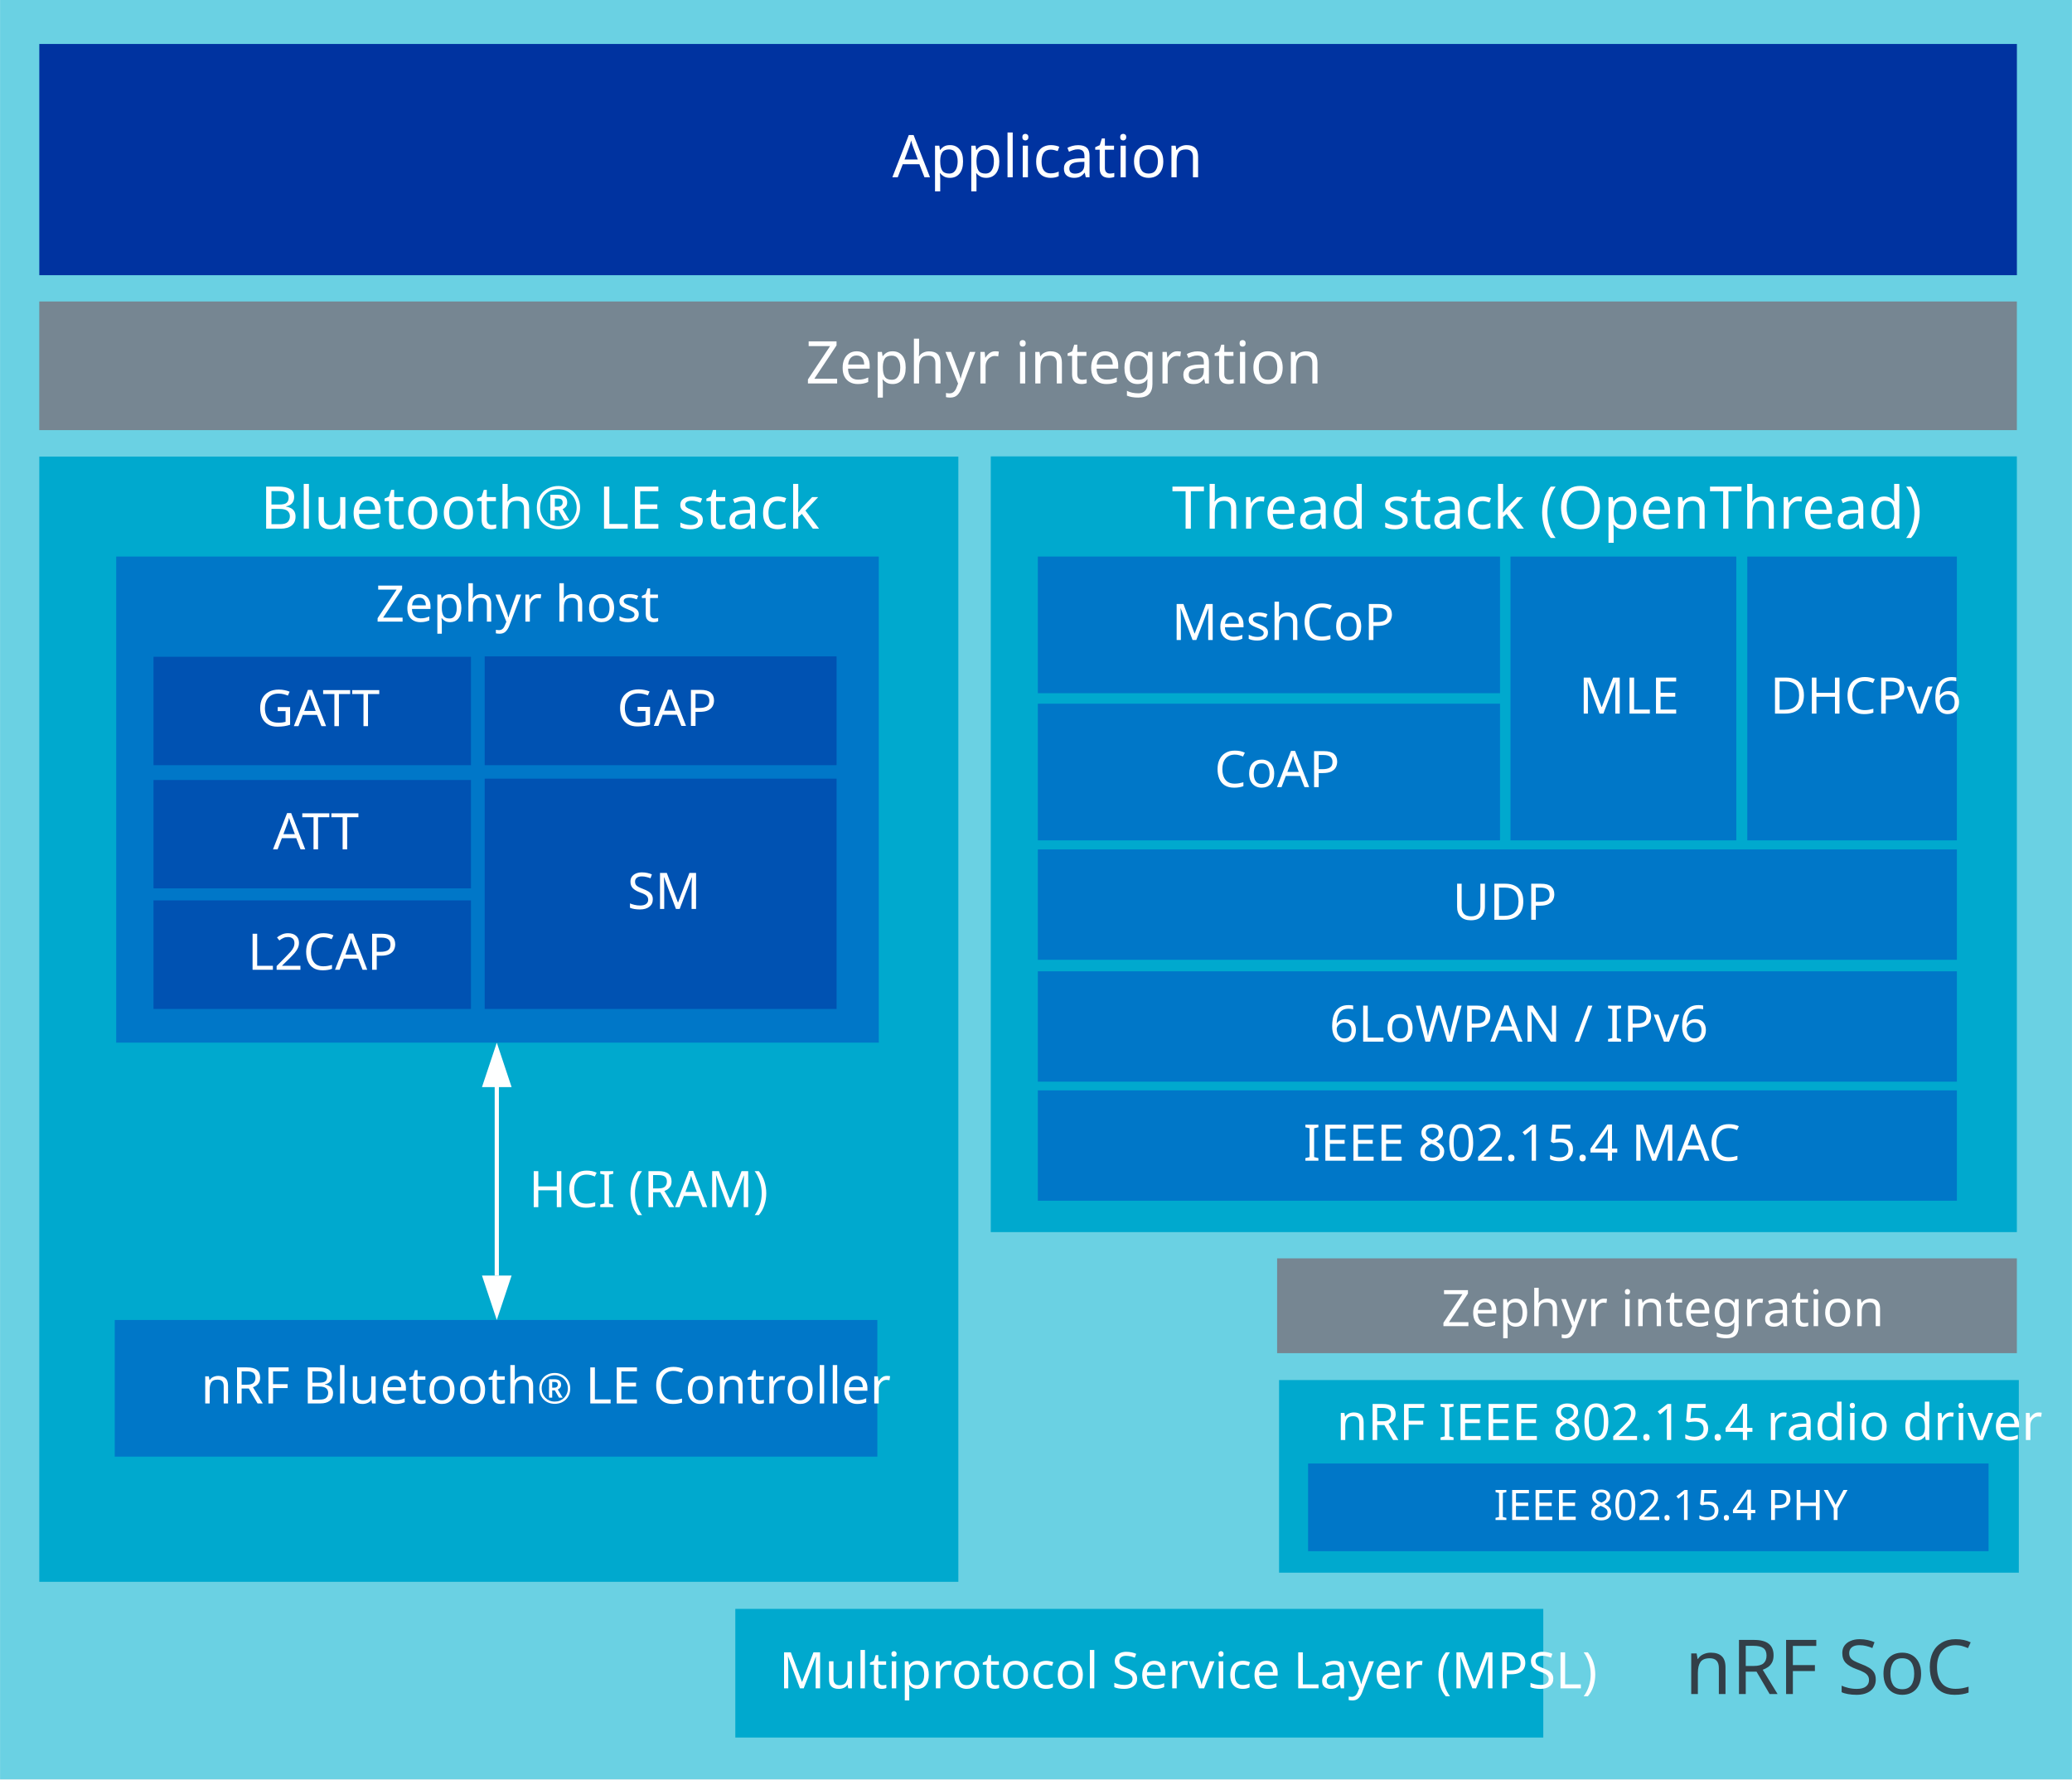
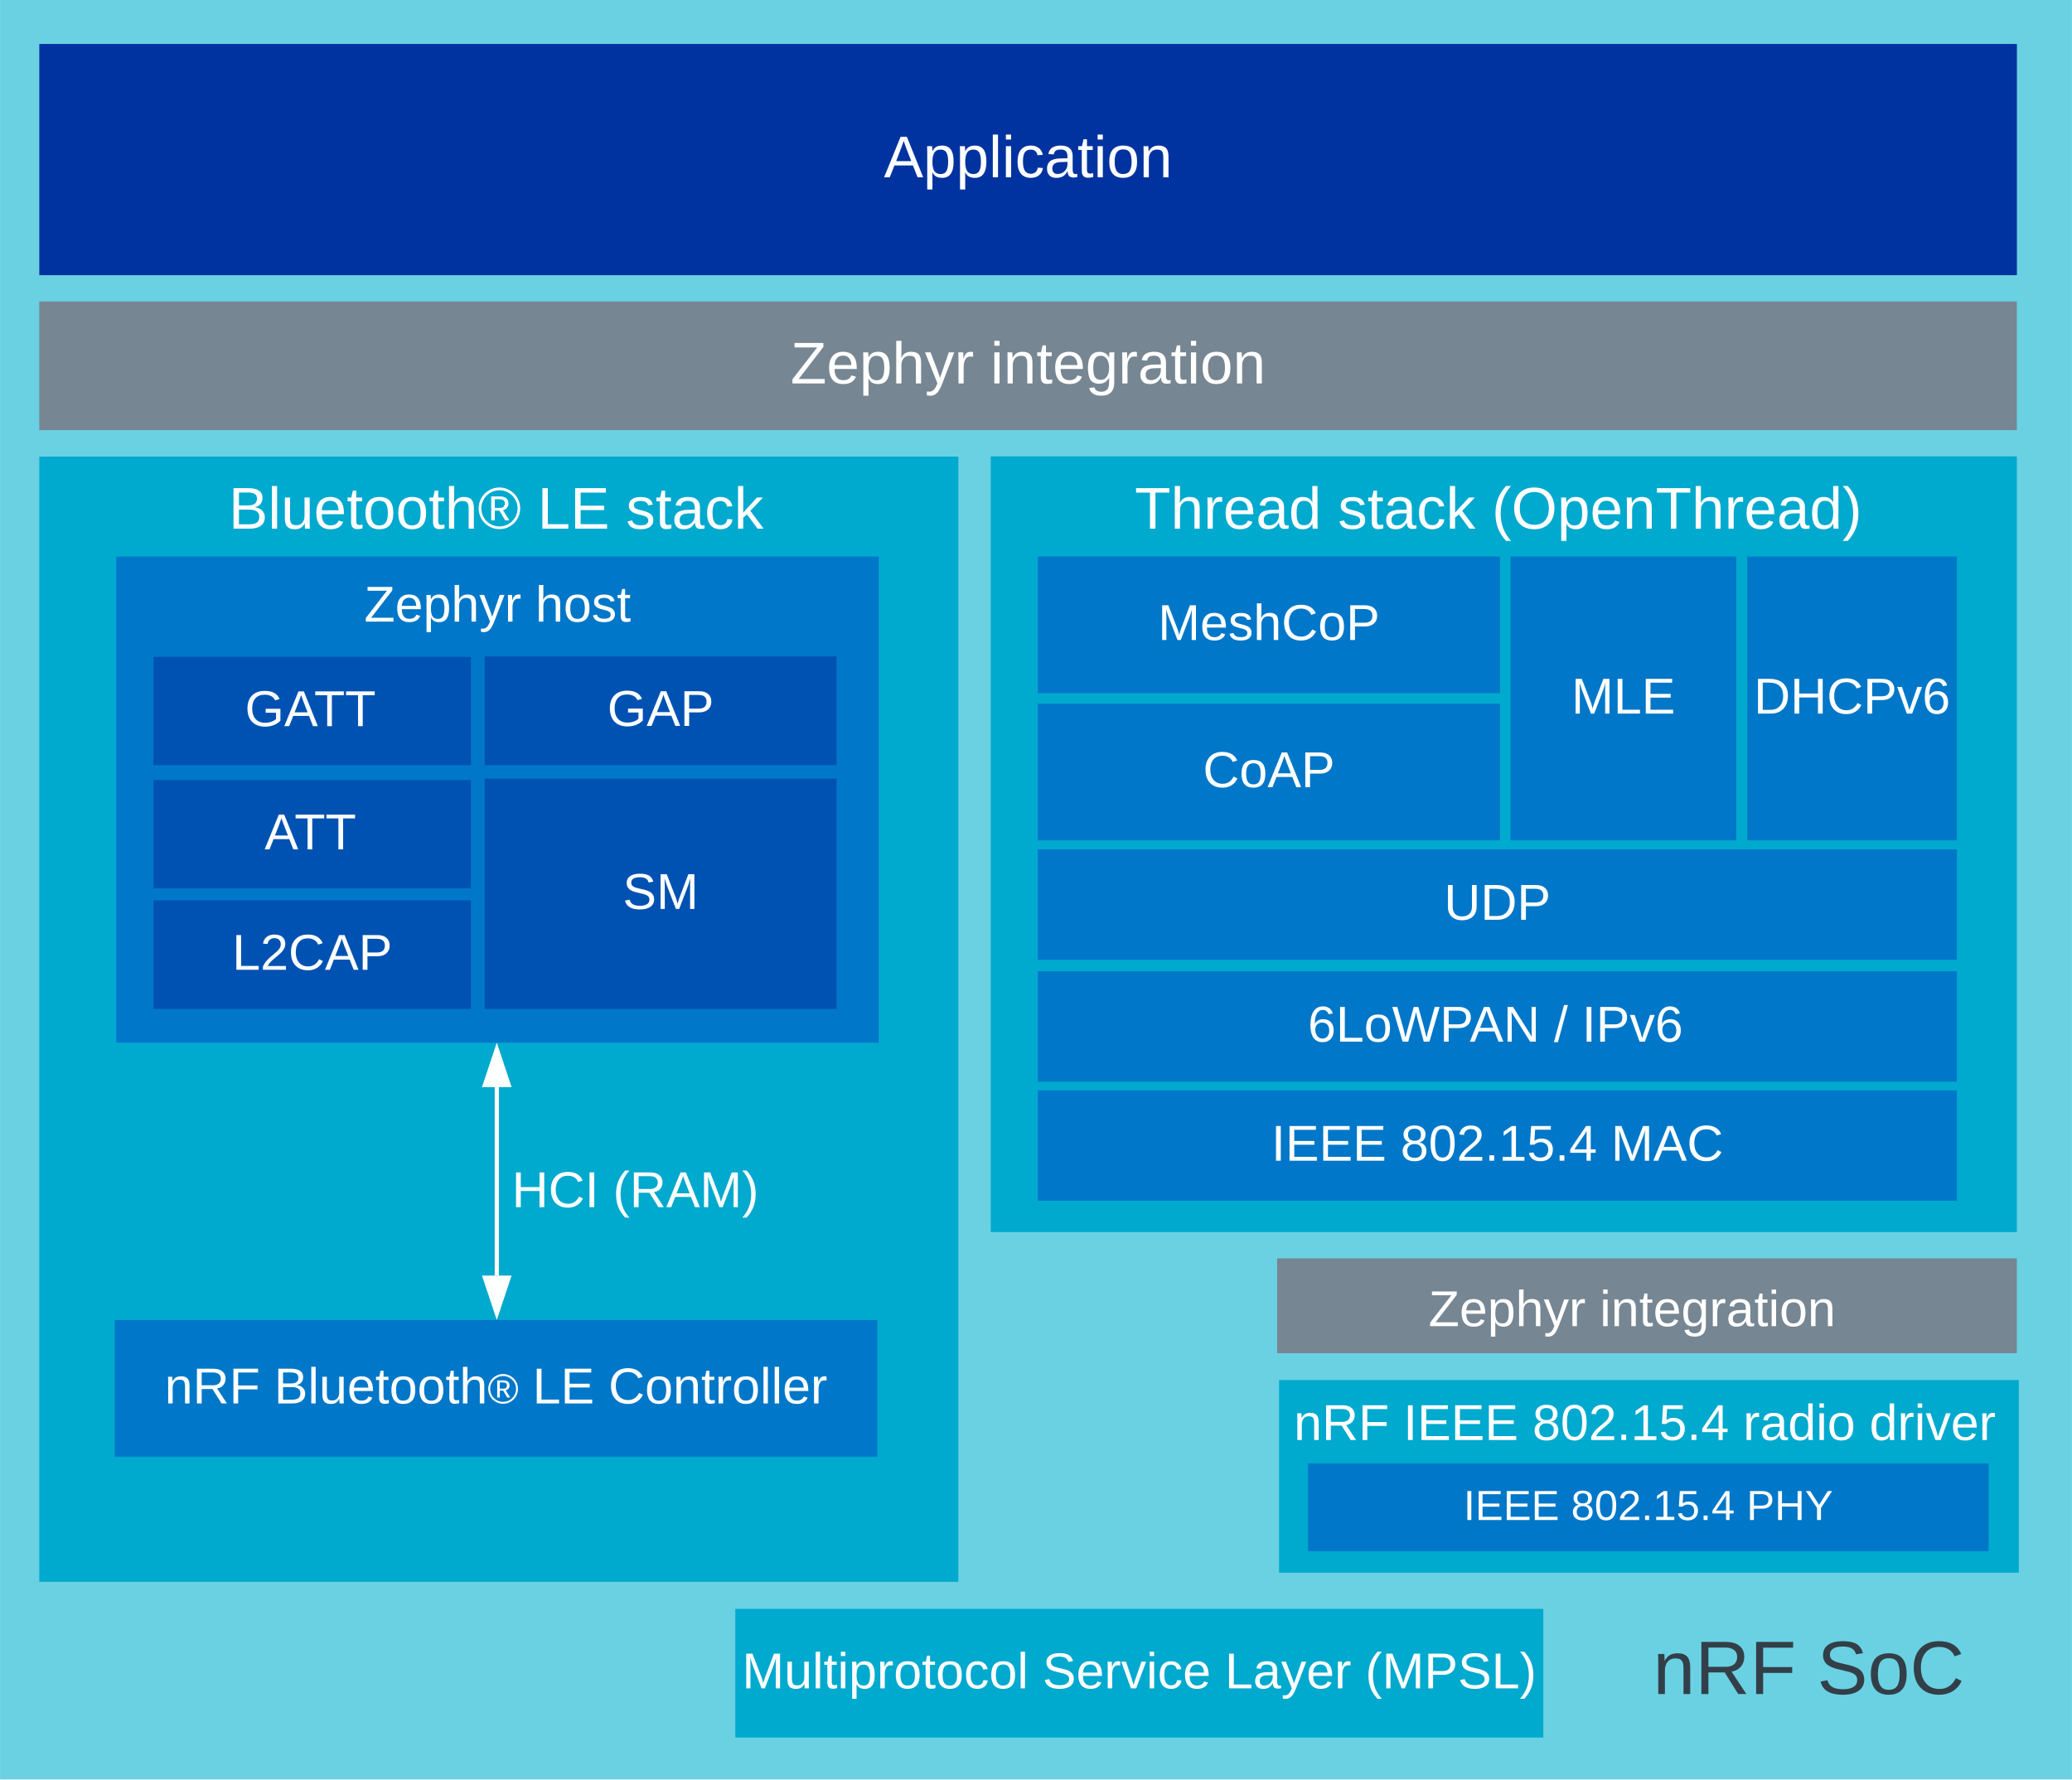
<svg xmlns="http://www.w3.org/2000/svg" xmlns:xlink="http://www.w3.org/1999/xlink" width="6.837in" height="5.872in" viewBox="0 0 492.236 422.787" xml:space="preserve" color-interpolation-filters="sRGB" class="st16">
  <style type="text/css">
	
		.st1 {fill:#6ad1e3;stroke:none;stroke-linecap:round;stroke-linejoin:round;stroke-width:0.75}
		.st2 {stroke:none;stroke-linecap:round;stroke-linejoin:round;stroke-width:0.75}
- 		.st3 {fill:#333f48;font-family:Calibri;font-size:1.5em}
+ 		.st3 {fill:#333f48;font-family:Arial;font-size:1.5em}
		.st4 {fill:#0033a0;stroke:none;stroke-width:1}
- 		.st5 {fill:#ffffff;font-family:Calibri;font-size:1.167em}
+ 		.st5 {fill:#ffffff;font-family:Arial;font-size:1.167em}
		.st6 {fill:#00a9ce;stroke:none;stroke-width:1}
- 		.st7 {fill:#ffffff;font-family:Calibri;font-size:1em}
+ 		.st7 {fill:#ffffff;font-family:Arial;font-size:1em}
		.st8 {fill:#0077c8;stroke:none;stroke-width:1}
		.st9 {font-size:0.833em}
		.st10 {fill:#768692;stroke:none;stroke-width:1}
		.st11 {marker-end:url(#mrkr13-49);marker-start:url(#mrkr13-47);stroke:#feffff;stroke-linecap:butt;stroke-width:1}
		.st12 {fill:#feffff;fill-opacity:1;stroke:#feffff;stroke-opacity:1;stroke-width:0.284}
		.st13 {fill:#0033a0;fill-opacity:0.55;stroke:none;stroke-linecap:round;stroke-linejoin:round;stroke-width:0.75}
		.st14 {fill:none;stroke:none;stroke-width:1}
- 		.st15 {fill:#ffffff;font-family:Calibri;font-size:0.833em}
+ 		.st15 {fill:#ffffff;font-family:Arial;font-size:0.833em}
		.st16 {fill:none;fill-rule:evenodd;font-size:12px;overflow:visible;stroke-linecap:square;stroke-miterlimit:3}
	
	</style>
  <defs id="Markers">
    <g id="lend13">
      <path d="M 3 1 L 0 0 L 3 -1 L 3 1 " style="stroke:none" />
    </g>
    <marker id="mrkr13-47" class="st12" refX="10.2" orient="auto" markerUnits="strokeWidth" overflow="visible">
      <use xlink:href="#lend13" transform="scale(3.52) " />
    </marker>
    <marker id="mrkr13-49" class="st12" refX="-10.56" orient="auto" markerUnits="strokeWidth" overflow="visible">
      <use xlink:href="#lend13" transform="scale(-3.52,-3.52) " />
    </marker>
  </defs>
  <g>
    <g id="shape661-1">
      <path d="M492.24 0 L0 0 L0 422.79 L492.24 422.79 L492.24 0 Z" class="st1" />
    </g>
    <g id="shape662-3" transform="translate(374.155,-9.92126)">
      <path d="M111.13 391.32 L0 391.32 L0 422.79 L111.13 422.79 L111.13 391.32" class="st2" />
-       <text x="26.1" y="412.45" class="st3">nRF SoC</text>
+       <text x="18.55" y="412.45" class="st3">nRF SoC</text>
    </g>
    <g id="shape663-7" transform="translate(9.32043,-357.401)">
      <path d="M0 367.85 L0 422.79 L469.84 422.79 L469.84 367.85 L0 367.85 L0 367.85 Z" class="st4" />
-       <text x="202.67" y="399.52" class="st5">Application</text>
+       <text x="200.68" y="399.52" class="st5">Application</text>
    </g>
    <g id="shape665-10" transform="translate(9.32043,-46.9293)">
      <path d="M0 155.42 L0 422.79 L218.35 422.79 L218.35 155.42 L0 155.42 L0 155.42 Z" class="st6" />
    </g>
    <g id="shape666-12" transform="translate(27.2446,-290.132)">
      <path d="M181.18 400.31 L0 400.31 L0 422.79 L181.18 422.79 L181.18 400.31" class="st2" />
-       <text x="34.61" y="415.75" class="st5">Bluetooth® LE stack</text>
+       <text x="27.06" y="415.75" class="st5">Bluetooth® LE stack</text>
    </g>
    <g id="shape667-16" transform="translate(235.371,-130.024)">
      <path d="M0 238.47 L0 422.79 L243.78 422.79 L243.78 238.47 L0 238.47 L0 238.47 Z" class="st6" />
    </g>
    <g id="shape668-18" transform="translate(246.983,-290.132)">
      <path d="M217.92 400.31 L0 400.31 L0 422.79 L217.92 422.79 L217.92 400.31" class="st2" />
-       <text x="31.41" y="415.75" class="st5">Thread stack (OpenThread)</text>
+       <text x="22.59" y="415.75" class="st5">Thread stack (OpenThread)</text>
    </g>
    <g id="shape685-22" transform="translate(174.683,-9.92126)">
      <rect x="0" y="392.216" width="191.955" height="30.572" class="st6" />
-       <text x="10.42" y="411.1" class="st7">Multiprotocol Service Layer (MPSL)</text>
+       <text x="1.61" y="411.1" class="st7">Multiprotocol Service Layer (MPSL)</text>
    </g>
    <g id="shape686-25" transform="translate(27.2446,-76.67)">
      <rect x="0" y="390.322" width="181.178" height="32.465" class="st8" />
-       <text x="20.48" y="410.15" class="st7">nRF Bluetooth<tspan class="st9">®</tspan> LE Controller</text>
+       <text x="11.87" y="410.15" class="st7">nRF Bluetooth<tspan class="st9">®</tspan> LE Controller</text>
    </g>
    <g id="shape698-29" transform="translate(119.18,-132.801)">
      <path d="M63.5 409.3 L0 409.3 L0 422.79 L63.5 422.79 L63.5 409.3" class="st2" />
-       <text x="6.45" y="419.64" class="st7">HCI (RAM)</text>
+       <text x="2.42" y="419.64" class="st7">HCI (RAM)</text>
    </g>
    <g id="shape699-33" transform="translate(9.31215,-320.585)">
      <path d="M0 392.22 L0 422.79 L469.84 422.79 L469.84 392.22 L0 392.22 L0 392.22 Z" class="st10" />
-       <text x="182.09" y="411.7" class="st5">Zephyr integration</text>
+       <text x="178.5" y="411.7" class="st5">Zephyr integration</text>
    </g>
    <g id="group701-36" transform="translate(303.403,-98.7481)">
      <g id="shape702-37" transform="translate(1.79057E-12,-2.50527)">
        <rect x="0" y="400.261" width="175.748" height="22.526" class="st10" />
      </g>
      <g id="shape701-39">
-         <text x="39.06" y="413.87" class="st7">Zephyr integration</text>
+         <text x="35.98" y="413.87" class="st7">Zephyr integration</text>
      </g>
    </g>
    <g id="shape766-41" transform="translate(110.922,-175.036)">
      <path d="M7.09 432.99 L7.09 433.35 L7.09 478.13" class="st11" />
    </g>
    <g id="group779-50" transform="translate(246.556,-137.48)">
      <g id="shape669-51">
        <path d="M218.35 396.57 L0 396.57 L0 422.79 L218.35 422.79 L218.35 396.57 Z" class="st8" />
-         <text x="63.08" y="413.28" class="st7">IEEE 802.15.4 MAC</text>
+         <text x="55.48" y="413.28" class="st7">IEEE 802.15.4 MAC</text>
      </g>
      <g id="shape671-54" transform="translate(1.43885E-13,-57.252)">
        <path d="M218.35 396.57 L0 396.57 L0 422.79 L218.35 422.79 L218.35 396.57 Z" class="st8" />
-         <text x="98.53" y="413.28" class="st7">UDP</text>
+         <text x="96.51" y="413.28" class="st7">UDP</text>
      </g>
      <g id="shape673-57" transform="translate(1.43885E-13,-28.2893)">
        <path d="M218.35 396.57 L0 396.57 L0 422.79 L218.35 422.79 L218.35 396.57 Z" class="st8" />
-         <text x="69.27" y="413.28" class="st7">6LoWPAN / IPv6</text>
+         <text x="64.15" y="413.28" class="st7">6LoWPAN / IPv6</text>
      </g>
      <g id="shape675-60" transform="translate(3.19744E-14,-85.6295)">
        <path d="M109.8 390.32 L0 390.32 L0 422.79 L109.8 422.79 L109.8 390.32 Z" class="st8" />
-         <text x="41.96" y="410.15" class="st7">CoAP</text>
+         <text x="39.22" y="410.15" class="st7">CoAP</text>
      </g>
      <g id="shape677-63" transform="translate(3.19744E-14,-120.592)">
        <path d="M109.8 390.32 L0 390.32 L0 422.79 L109.8 422.79 L109.8 390.32 Z" class="st8" />
-         <text x="31.82" y="410.15" class="st7">MeshCoP</text>
+         <text x="28.55" y="410.15" class="st7">MeshCoP</text>
      </g>
      <g id="shape679-66" transform="translate(112.292,-85.6295)">
        <path d="M0 422.79 L0 355.36 L53.65 355.36 L53.65 422.79 L0 422.79 Z" class="st8" />
-         <text x="16.24" y="392.67" class="st7">MLE</text>
+         <text x="14.49" y="392.67" class="st7">MLE</text>
      </g>
      <g id="shape681-69" transform="translate(168.554,-85.6295)">
        <path d="M0 422.79 L0 355.36 L49.79 355.36 L49.79 422.79 L0 422.79 Z" class="st8" />
-         <text x="5.42" y="392.67" class="st7">DHCPv6</text>
+         <text x="1.56" y="392.67" class="st7">DHCPv6</text>
      </g>
    </g>
    <g id="group780-72" transform="translate(27.5934,-170.181)">
      <g id="shape683-73" transform="translate(0,-4.85509)">
        <rect x="0" y="307.286" width="181.178" height="115.501" class="st8" />
      </g>
      <g id="shape687-75" transform="translate(8.8633,-12.8723)">
        <path d="M75.42 397 L0 397 L0 422.79 L75.42 422.79 L75.42 397 Z" class="st13" />
-         <text x="22.38" y="413.49" class="st7">L2CAP</text>
+         <text x="18.7" y="413.49" class="st7">L2CAP</text>
      </g>
      <g id="shape689-78" transform="translate(8.8633,-70.7977)">
        <path d="M75.42 397.04 L0 397.04 L0 422.79 L75.42 422.79 L75.42 397.04 Z" class="st13" />
-         <text x="24.61" y="413.52" class="st7">GATT</text>
+         <text x="21.71" y="413.52" class="st7">GATT</text>
      </g>
      <g id="shape691-81" transform="translate(8.8633,-41.5236)">
        <path d="M75.42 397.04 L0 397.04 L0 422.79 L75.42 422.79 L75.42 397.04 Z" class="st13" />
-         <text x="28.39" y="413.52" class="st7">ATT</text>
+         <text x="26.38" y="413.52" class="st7">ATT</text>
      </g>
      <g id="shape693-84" transform="translate(87.5425,-70.7977)">
        <path d="M83.6 396.95 L0 396.95 L0 422.79 L83.6 422.79 L83.6 396.95 Z" class="st13" />
-         <text x="31.44" y="413.47" class="st7">GAP</text>
+         <text x="29.13" y="413.47" class="st7">GAP</text>
      </g>
      <g id="shape695-87" transform="translate(87.5425,-12.8723)">
        <path d="M83.6 368.08 L0 368.08 L0 422.79 L83.6 422.79 L83.6 368.08 Z" class="st13" />
-         <text x="33.91" y="399.03" class="st7">SM</text>
+         <text x="32.8" y="399.03" class="st7">SM</text>
      </g>
      <g id="shape764-90" transform="translate(6.39488E-14,-96.209)">
        <rect x="0" y="403.304" width="181.178" height="19.483" class="st14" />
-         <text x="61.65" y="414.1" class="st7">Zephyr host</text>
+         <text x="58.91" y="414.1" class="st7">Zephyr host</text>
      </g>
    </g>
    <g id="group783-93" transform="translate(303.869,-49.0956)">
      <g id="shape703-94">
        <path d="M175.75 377.02 L0 377.02 L0 422.79 L175.75 422.79 L175.75 377.02 Z" class="st6" />
      </g>
      <g id="shape704-96" transform="translate(6.55476E-13,-29.1778)">
        <path d="M173.78 410.89 L0 410.89 L0 422.79 L173.78 422.79 L173.78 410.89" class="st2" />
-         <text x="13.65" y="420.44" class="st7">nRF IEEE 802.15.4 radio driver</text>
+         <text x="3.51" y="420.44" class="st7">nRF IEEE 802.15.4 radio driver</text>
      </g>
      <g id="shape705-100" transform="translate(6.89209,-5.1132)">
        <path d="M161.67 401.96 L0 401.96 L0 422.79 L161.67 422.79 L161.67 401.96 Z" class="st8" />
-         <text x="44.13" y="415.38" class="st15">IEEE 802.15.4 PHY</text>
+         <text x="36.92" y="415.38" class="st15">IEEE 802.15.4 PHY</text>
      </g>
    </g>
  </g>
</svg>
